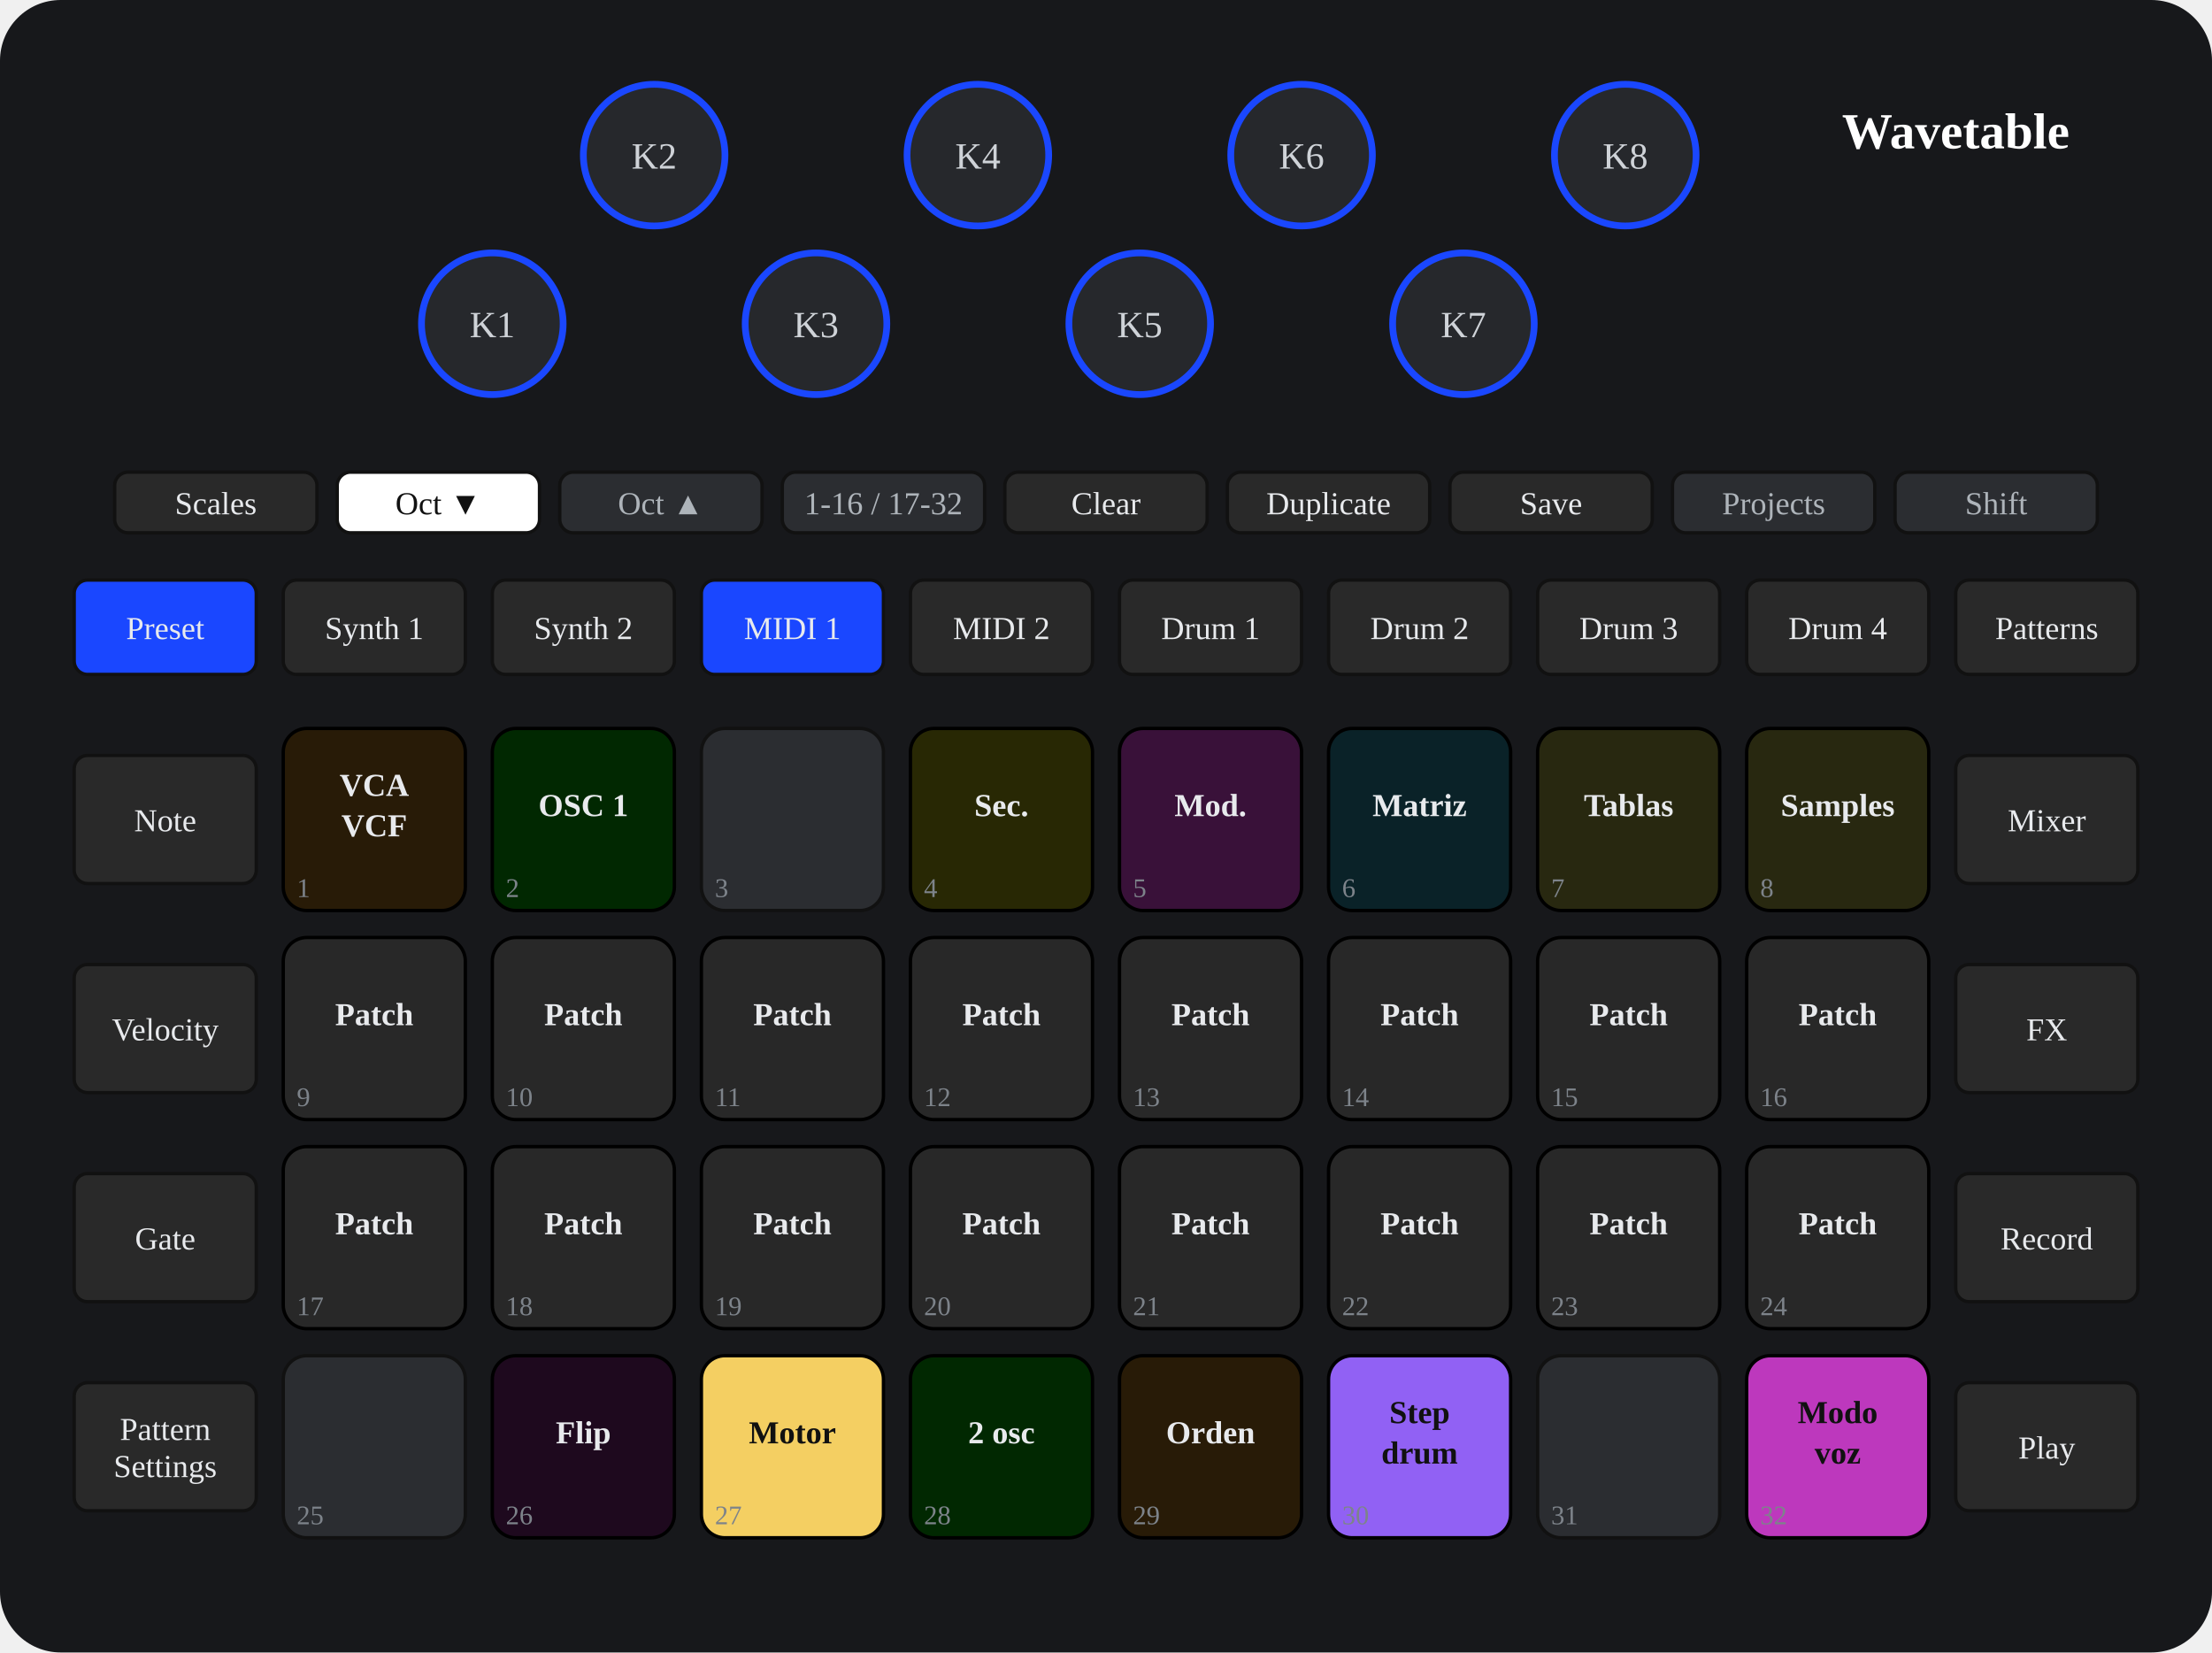
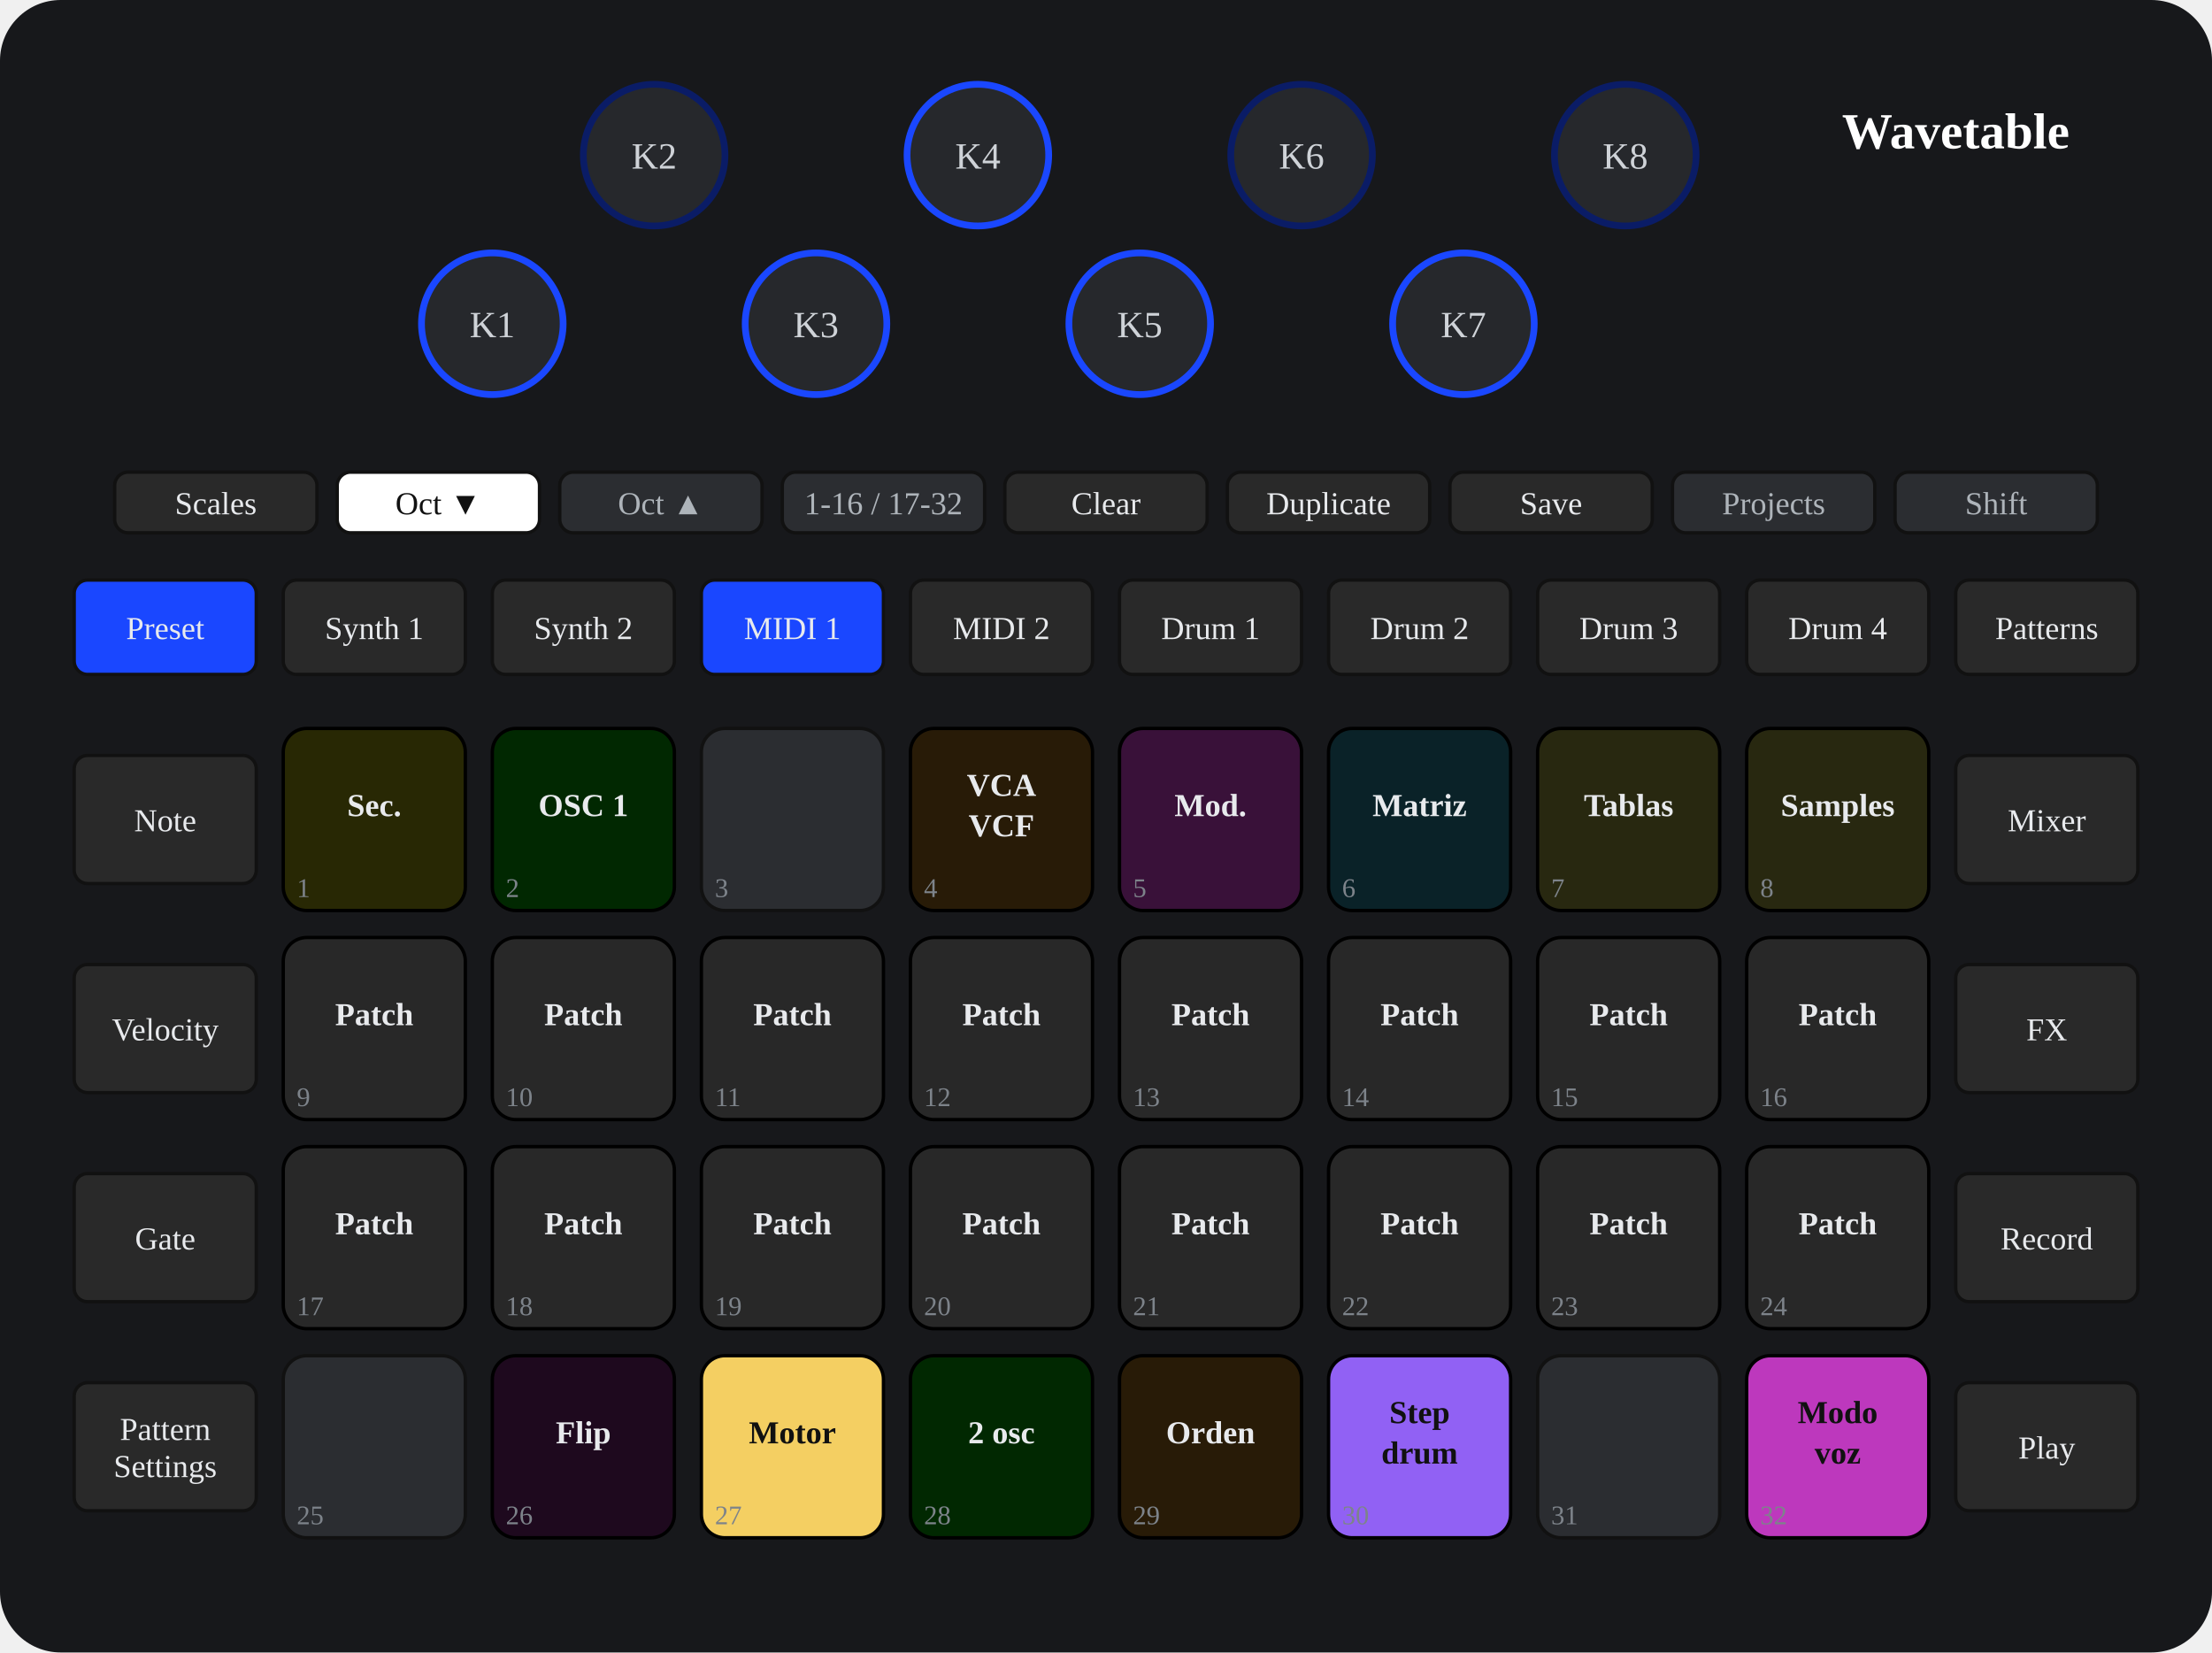
<svg xmlns="http://www.w3.org/2000/svg" viewBox="0 0 656 490" role="img" aria-label="Wavetable (pad 21 de la fila de motores): el pad 27 en arena; los pads 7 y 8, las dos listas.">
  <rect x="0" y="0" width="656" height="490" rx="18" fill="#17181b" />
  <circle cx="146" cy="96" r="21" fill="#26282c" stroke="#1a47ff" stroke-width="2" />
  <text x="146" y="100" font-size="11" fill="#cfd3d8" text-anchor="middle">K1</text>
-   <circle cx="194" cy="46" r="21" fill="#26282c" stroke="#1a47ff" stroke-width="2" />
+   <circle cx="194" cy="46" r="21" fill="#26282c" stroke="#0a1c66" stroke-width="2" />
  <text x="194" y="50" font-size="11" fill="#cfd3d8" text-anchor="middle">K2</text>
  <circle cx="242" cy="96" r="21" fill="#26282c" stroke="#1a47ff" stroke-width="2" />
  <text x="242" y="100" font-size="11" fill="#cfd3d8" text-anchor="middle">K3</text>
  <circle cx="290" cy="46" r="21" fill="#26282c" stroke="#1a47ff" stroke-width="2" />
  <text x="290" y="50" font-size="11" fill="#cfd3d8" text-anchor="middle">K4</text>
  <circle cx="338" cy="96" r="21" fill="#26282c" stroke="#1a47ff" stroke-width="2" />
  <text x="338" y="100" font-size="11" fill="#cfd3d8" text-anchor="middle">K5</text>
-   <circle cx="386" cy="46" r="21" fill="#26282c" stroke="#1a47ff" stroke-width="2" />
+   <circle cx="386" cy="46" r="21" fill="#26282c" stroke="#0a1c66" stroke-width="2" />
  <text x="386" y="50" font-size="11" fill="#cfd3d8" text-anchor="middle">K6</text>
  <circle cx="434" cy="96" r="21" fill="#26282c" stroke="#1a47ff" stroke-width="2" />
  <text x="434" y="100" font-size="11" fill="#cfd3d8" text-anchor="middle">K7</text>
-   <circle cx="482" cy="46" r="21" fill="#26282c" stroke="#1a47ff" stroke-width="2" />
+   <circle cx="482" cy="46" r="21" fill="#26282c" stroke="#0a1c66" stroke-width="2" />
  <text x="482" y="50" font-size="11" fill="#cfd3d8" text-anchor="middle">K8</text>
  <text x="580" y="44" font-size="15" font-weight="bold" fill="#ffffff" text-anchor="middle">Wavetable</text>
  <rect x="34" y="140" width="60" height="18" rx="4" fill="#292929" stroke="#111" />
  <text x="64.0" y="152.5" font-size="9.5" fill="#e8eaed" text-anchor="middle">Scales</text>
  <rect x="100" y="140" width="60" height="18" rx="4" fill="#ffffff" stroke="#111" />
  <text x="130.0" y="152.5" font-size="9.5" fill="#111" text-anchor="middle">Oct ▼</text>
  <rect x="166" y="140" width="60" height="18" rx="4" fill="#2b2d31" stroke="#111" />
  <text x="196.0" y="152.5" font-size="9.5" fill="#aeb4ba" text-anchor="middle">Oct ▲</text>
  <rect x="232" y="140" width="60" height="18" rx="4" fill="#2b2d31" stroke="#111" />
  <text x="262.0" y="152.5" font-size="9.5" fill="#aeb4ba" text-anchor="middle">1-16 / 17-32</text>
  <rect x="298" y="140" width="60" height="18" rx="4" fill="#292929" stroke="#111" />
  <text x="328.0" y="152.5" font-size="9.5" fill="#e8eaed" text-anchor="middle">Clear</text>
  <rect x="364" y="140" width="60" height="18" rx="4" fill="#292929" stroke="#111" />
  <text x="394.0" y="152.5" font-size="9.5" fill="#e8eaed" text-anchor="middle">Duplicate</text>
  <rect x="430" y="140" width="60" height="18" rx="4" fill="#292929" stroke="#111" />
  <text x="460.0" y="152.5" font-size="9.5" fill="#e8eaed" text-anchor="middle">Save</text>
  <rect x="496" y="140" width="60" height="18" rx="4" fill="#2b2d31" stroke="#111" />
  <text x="526.0" y="152.5" font-size="9.5" fill="#aeb4ba" text-anchor="middle">Projects</text>
  <rect x="562" y="140" width="60" height="18" rx="4" fill="#2b2d31" stroke="#111" />
  <text x="592.0" y="152.5" font-size="9.5" fill="#aeb4ba" text-anchor="middle">Shift</text>
  <rect x="22" y="172" width="54" height="28" rx="4" fill="#1a47ff" stroke="#111" />
  <text x="49.0" y="189.5" font-size="9.5" fill="#e8eaed" text-anchor="middle">Preset</text>
  <rect x="84" y="172" width="54" height="28" rx="4" fill="#292929" stroke="#111" />
  <text x="111.0" y="189.5" font-size="9.5" fill="#e8eaed" text-anchor="middle">Synth 1</text>
  <rect x="146" y="172" width="54" height="28" rx="4" fill="#292929" stroke="#111" />
  <text x="173.0" y="189.5" font-size="9.5" fill="#e8eaed" text-anchor="middle">Synth 2</text>
  <rect x="208" y="172" width="54" height="28" rx="4" fill="#1a47ff" stroke="#111" />
  <text x="235.0" y="189.5" font-size="9.5" fill="#e8eaed" text-anchor="middle">MIDI 1</text>
  <rect x="270" y="172" width="54" height="28" rx="4" fill="#292929" stroke="#111" />
  <text x="297.0" y="189.5" font-size="9.5" fill="#e8eaed" text-anchor="middle">MIDI 2</text>
  <rect x="332" y="172" width="54" height="28" rx="4" fill="#292929" stroke="#111" />
  <text x="359.0" y="189.5" font-size="9.5" fill="#e8eaed" text-anchor="middle">Drum 1</text>
  <rect x="394" y="172" width="54" height="28" rx="4" fill="#292929" stroke="#111" />
  <text x="421.0" y="189.5" font-size="9.5" fill="#e8eaed" text-anchor="middle">Drum 2</text>
  <rect x="456" y="172" width="54" height="28" rx="4" fill="#292929" stroke="#111" />
  <text x="483.0" y="189.5" font-size="9.5" fill="#e8eaed" text-anchor="middle">Drum 3</text>
  <rect x="518" y="172" width="54" height="28" rx="4" fill="#292929" stroke="#111" />
  <text x="545.0" y="189.5" font-size="9.5" fill="#e8eaed" text-anchor="middle">Drum 4</text>
  <rect x="580" y="172" width="54" height="28" rx="4" fill="#292929" stroke="#111" />
  <text x="607.0" y="189.5" font-size="9.5" fill="#e8eaed" text-anchor="middle">Patterns</text>
  <rect x="22" y="224" width="54" height="38" rx="4" fill="#292929" stroke="#111" />
  <text x="49.0" y="246.5" font-size="9.5" fill="#e8eaed" text-anchor="middle">Note</text>
  <rect x="580" y="224" width="54" height="38" rx="4" fill="#292929" stroke="#111" />
  <text x="607.0" y="246.5" font-size="9.5" fill="#e8eaed" text-anchor="middle">Mixer</text>
  <rect x="22" y="286" width="54" height="38" rx="4" fill="#292929" stroke="#111" />
  <text x="49.0" y="308.5" font-size="9.5" fill="#e8eaed" text-anchor="middle">Velocity</text>
  <rect x="580" y="286" width="54" height="38" rx="4" fill="#292929" stroke="#111" />
  <text x="607.0" y="308.5" font-size="9.5" fill="#e8eaed" text-anchor="middle">FX</text>
  <rect x="22" y="348" width="54" height="38" rx="4" fill="#292929" stroke="#111" />
  <text x="49.0" y="370.5" font-size="9.5" fill="#e8eaed" text-anchor="middle">Gate</text>
  <rect x="580" y="348" width="54" height="38" rx="4" fill="#292929" stroke="#111" />
  <text x="607.0" y="370.5" font-size="9.5" fill="#e8eaed" text-anchor="middle">Record</text>
  <rect x="22" y="410" width="54" height="38" rx="4" fill="#292929" stroke="#111" />
  <text x="49.0" y="427.0" font-size="9.5" fill="#e8eaed" text-anchor="middle">Pattern</text>
  <text x="49.0" y="438.0" font-size="9.5" fill="#e8eaed" text-anchor="middle">Settings</text>
  <rect x="580" y="410" width="54" height="38" rx="4" fill="#292929" stroke="#111" />
  <text x="607.0" y="432.5" font-size="9.5" fill="#e8eaed" text-anchor="middle">Play</text>
-   <rect x="84" y="216" width="54" height="54" rx="7" fill="#291c07" fill-opacity="0.95" stroke="#000" stroke-width="1" />
-   <text x="111.0" y="236" font-size="9.5" fill="#e8eaed" text-anchor="middle" font-weight="bold">VCA</text>
-   <text x="111.0" y="248" font-size="9.5" fill="#e8eaed" text-anchor="middle" font-weight="bold">VCF</text>
+   <rect x="84" y="216" width="54" height="54" rx="7" fill="#292904" fill-opacity="0.95" stroke="#000" stroke-width="1" />
+   <text x="111.0" y="242" font-size="9.5" fill="#e8eaed" text-anchor="middle" font-weight="bold">Sec.</text>
  <text x="88" y="266" font-size="8" fill="#7d838a">1</text>
  <rect x="146" y="216" width="54" height="54" rx="7" fill="#002900" fill-opacity="0.95" stroke="#000" stroke-width="1" />
  <text x="173.0" y="242" font-size="9.5" fill="#e8eaed" text-anchor="middle" font-weight="bold">OSC 1</text>
  <text x="150" y="266" font-size="8" fill="#7d838a">2</text>
  <rect x="208" y="216" width="54" height="54" rx="7" fill="#2b2d31" stroke="#111" />
  <text x="212" y="266" font-size="8" fill="#7d838a">3</text>
-   <rect x="270" y="216" width="54" height="54" rx="7" fill="#292904" fill-opacity="0.95" stroke="#000" stroke-width="1" />
-   <text x="297.0" y="242" font-size="9.5" fill="#e8eaed" text-anchor="middle" font-weight="bold">Sec.</text>
+   <rect x="270" y="216" width="54" height="54" rx="7" fill="#291c07" fill-opacity="0.95" stroke="#000" stroke-width="1" />
+   <text x="297.0" y="236" font-size="9.5" fill="#e8eaed" text-anchor="middle" font-weight="bold">VCA</text>
+   <text x="297.0" y="248" font-size="9.5" fill="#e8eaed" text-anchor="middle" font-weight="bold">VCF</text>
  <text x="274" y="266" font-size="8" fill="#7d838a">4</text>
  <rect x="332" y="216" width="54" height="54" rx="7" fill="#3b113b" fill-opacity="0.95" stroke="#000" stroke-width="1" />
  <text x="359.0" y="242" font-size="9.5" fill="#e8eaed" text-anchor="middle" font-weight="bold">Mod.</text>
  <text x="336" y="266" font-size="8" fill="#7d838a">5</text>
  <rect x="394" y="216" width="54" height="54" rx="7" fill="#0a2329" fill-opacity="0.95" stroke="#000" stroke-width="1" />
  <text x="421.0" y="242" font-size="9.5" fill="#e8eaed" text-anchor="middle" font-weight="bold">Matriz</text>
  <text x="398" y="266" font-size="8" fill="#7d838a">6</text>
  <rect x="456" y="216" width="54" height="54" rx="7" fill="#292910" fill-opacity="0.95" stroke="#000" stroke-width="1" />
  <text x="483.0" y="242" font-size="9.5" fill="#e8eaed" text-anchor="middle" font-weight="bold">Tablas</text>
  <text x="460" y="266" font-size="8" fill="#7d838a">7</text>
  <rect x="518" y="216" width="54" height="54" rx="7" fill="#292910" fill-opacity="0.95" stroke="#000" stroke-width="1" />
  <text x="545.0" y="242" font-size="9.5" fill="#e8eaed" text-anchor="middle" font-weight="bold">Samples</text>
  <text x="522" y="266" font-size="8" fill="#7d838a">8</text>
  <rect x="84" y="278" width="54" height="54" rx="7" fill="#292929" fill-opacity="0.95" stroke="#000" stroke-width="1" />
  <text x="111.0" y="304" font-size="9.5" fill="#e8eaed" text-anchor="middle" font-weight="bold">Patch</text>
  <text x="88" y="328" font-size="8" fill="#7d838a">9</text>
  <rect x="146" y="278" width="54" height="54" rx="7" fill="#292929" fill-opacity="0.95" stroke="#000" stroke-width="1" />
  <text x="173.0" y="304" font-size="9.5" fill="#e8eaed" text-anchor="middle" font-weight="bold">Patch</text>
  <text x="150" y="328" font-size="8" fill="#7d838a">10</text>
  <rect x="208" y="278" width="54" height="54" rx="7" fill="#292929" fill-opacity="0.95" stroke="#000" stroke-width="1" />
  <text x="235.0" y="304" font-size="9.5" fill="#e8eaed" text-anchor="middle" font-weight="bold">Patch</text>
  <text x="212" y="328" font-size="8" fill="#7d838a">11</text>
  <rect x="270" y="278" width="54" height="54" rx="7" fill="#292929" fill-opacity="0.95" stroke="#000" stroke-width="1" />
  <text x="297.0" y="304" font-size="9.5" fill="#e8eaed" text-anchor="middle" font-weight="bold">Patch</text>
  <text x="274" y="328" font-size="8" fill="#7d838a">12</text>
  <rect x="332" y="278" width="54" height="54" rx="7" fill="#292929" fill-opacity="0.95" stroke="#000" stroke-width="1" />
  <text x="359.0" y="304" font-size="9.5" fill="#e8eaed" text-anchor="middle" font-weight="bold">Patch</text>
  <text x="336" y="328" font-size="8" fill="#7d838a">13</text>
  <rect x="394" y="278" width="54" height="54" rx="7" fill="#292929" fill-opacity="0.95" stroke="#000" stroke-width="1" />
  <text x="421.0" y="304" font-size="9.5" fill="#e8eaed" text-anchor="middle" font-weight="bold">Patch</text>
  <text x="398" y="328" font-size="8" fill="#7d838a">14</text>
  <rect x="456" y="278" width="54" height="54" rx="7" fill="#292929" fill-opacity="0.95" stroke="#000" stroke-width="1" />
  <text x="483.0" y="304" font-size="9.5" fill="#e8eaed" text-anchor="middle" font-weight="bold">Patch</text>
  <text x="460" y="328" font-size="8" fill="#7d838a">15</text>
  <rect x="518" y="278" width="54" height="54" rx="7" fill="#292929" fill-opacity="0.95" stroke="#000" stroke-width="1" />
  <text x="545.0" y="304" font-size="9.5" fill="#e8eaed" text-anchor="middle" font-weight="bold">Patch</text>
  <text x="522" y="328" font-size="8" fill="#7d838a">16</text>
  <rect x="84" y="340" width="54" height="54" rx="7" fill="#292929" fill-opacity="0.95" stroke="#000" stroke-width="1" />
  <text x="111.0" y="366" font-size="9.5" fill="#e8eaed" text-anchor="middle" font-weight="bold">Patch</text>
  <text x="88" y="390" font-size="8" fill="#7d838a">17</text>
  <rect x="146" y="340" width="54" height="54" rx="7" fill="#292929" fill-opacity="0.95" stroke="#000" stroke-width="1" />
  <text x="173.0" y="366" font-size="9.5" fill="#e8eaed" text-anchor="middle" font-weight="bold">Patch</text>
  <text x="150" y="390" font-size="8" fill="#7d838a">18</text>
  <rect x="208" y="340" width="54" height="54" rx="7" fill="#292929" fill-opacity="0.95" stroke="#000" stroke-width="1" />
  <text x="235.0" y="366" font-size="9.5" fill="#e8eaed" text-anchor="middle" font-weight="bold">Patch</text>
  <text x="212" y="390" font-size="8" fill="#7d838a">19</text>
  <rect x="270" y="340" width="54" height="54" rx="7" fill="#292929" fill-opacity="0.95" stroke="#000" stroke-width="1" />
  <text x="297.0" y="366" font-size="9.5" fill="#e8eaed" text-anchor="middle" font-weight="bold">Patch</text>
  <text x="274" y="390" font-size="8" fill="#7d838a">20</text>
  <rect x="332" y="340" width="54" height="54" rx="7" fill="#292929" fill-opacity="0.95" stroke="#000" stroke-width="1" />
  <text x="359.0" y="366" font-size="9.5" fill="#e8eaed" text-anchor="middle" font-weight="bold">Patch</text>
  <text x="336" y="390" font-size="8" fill="#7d838a">21</text>
  <rect x="394" y="340" width="54" height="54" rx="7" fill="#292929" fill-opacity="0.95" stroke="#000" stroke-width="1" />
  <text x="421.0" y="366" font-size="9.5" fill="#e8eaed" text-anchor="middle" font-weight="bold">Patch</text>
  <text x="398" y="390" font-size="8" fill="#7d838a">22</text>
  <rect x="456" y="340" width="54" height="54" rx="7" fill="#292929" fill-opacity="0.95" stroke="#000" stroke-width="1" />
  <text x="483.0" y="366" font-size="9.5" fill="#e8eaed" text-anchor="middle" font-weight="bold">Patch</text>
  <text x="460" y="390" font-size="8" fill="#7d838a">23</text>
  <rect x="518" y="340" width="54" height="54" rx="7" fill="#292929" fill-opacity="0.95" stroke="#000" stroke-width="1" />
  <text x="545.0" y="366" font-size="9.5" fill="#e8eaed" text-anchor="middle" font-weight="bold">Patch</text>
  <text x="522" y="390" font-size="8" fill="#7d838a">24</text>
  <rect x="84" y="402" width="54" height="54" rx="7" fill="#2b2d31" stroke="#111" />
  <text x="88" y="452" font-size="8" fill="#7d838a">25</text>
  <rect x="146" y="402" width="54" height="54" rx="7" fill="#1f091f" fill-opacity="0.95" stroke="#000" stroke-width="1" />
  <text x="173.0" y="428" font-size="9.5" fill="#e8eaed" text-anchor="middle" font-weight="bold">Flip</text>
  <text x="150" y="452" font-size="8" fill="#7d838a">26</text>
  <rect x="208" y="402" width="54" height="54" rx="7" fill="#ffd966" fill-opacity="0.95" stroke="#000" stroke-width="1" />
  <text x="235.0" y="428" font-size="9.5" fill="#111" text-anchor="middle" font-weight="bold">Motor</text>
  <text x="212" y="452" font-size="8" fill="#7d838a">27</text>
  <rect x="270" y="402" width="54" height="54" rx="7" fill="#002900" fill-opacity="0.95" stroke="#000" stroke-width="1" />
  <text x="297.0" y="428" font-size="9.5" fill="#e8eaed" text-anchor="middle" font-weight="bold">2 osc</text>
  <text x="274" y="452" font-size="8" fill="#7d838a">28</text>
  <rect x="332" y="402" width="54" height="54" rx="7" fill="#291c07" fill-opacity="0.95" stroke="#000" stroke-width="1" />
  <text x="359.0" y="428" font-size="9.5" fill="#e8eaed" text-anchor="middle" font-weight="bold">Orden</text>
  <text x="336" y="452" font-size="8" fill="#7d838a">29</text>
  <rect x="394" y="402" width="54" height="54" rx="7" fill="#9865ff" fill-opacity="0.95" stroke="#000" stroke-width="1" />
  <text x="421.0" y="422" font-size="9.5" fill="#111" text-anchor="middle" font-weight="bold">Step</text>
  <text x="421.0" y="434" font-size="9.5" fill="#111" text-anchor="middle" font-weight="bold">drum</text>
  <text x="398" y="452" font-size="8" fill="#7d838a">30</text>
  <rect x="456" y="402" width="54" height="54" rx="7" fill="#2b2d31" stroke="#111" />
  <text x="460" y="452" font-size="8" fill="#7d838a">31</text>
  <rect x="518" y="402" width="54" height="54" rx="7" fill="#c63ac6" fill-opacity="0.95" stroke="#000" stroke-width="1" />
  <text x="545.0" y="422" font-size="9.5" fill="#111" text-anchor="middle" font-weight="bold">Modo</text>
  <text x="545.0" y="434" font-size="9.5" fill="#111" text-anchor="middle" font-weight="bold">voz</text>
  <text x="522" y="452" font-size="8" fill="#7d838a">32</text>
</svg>
